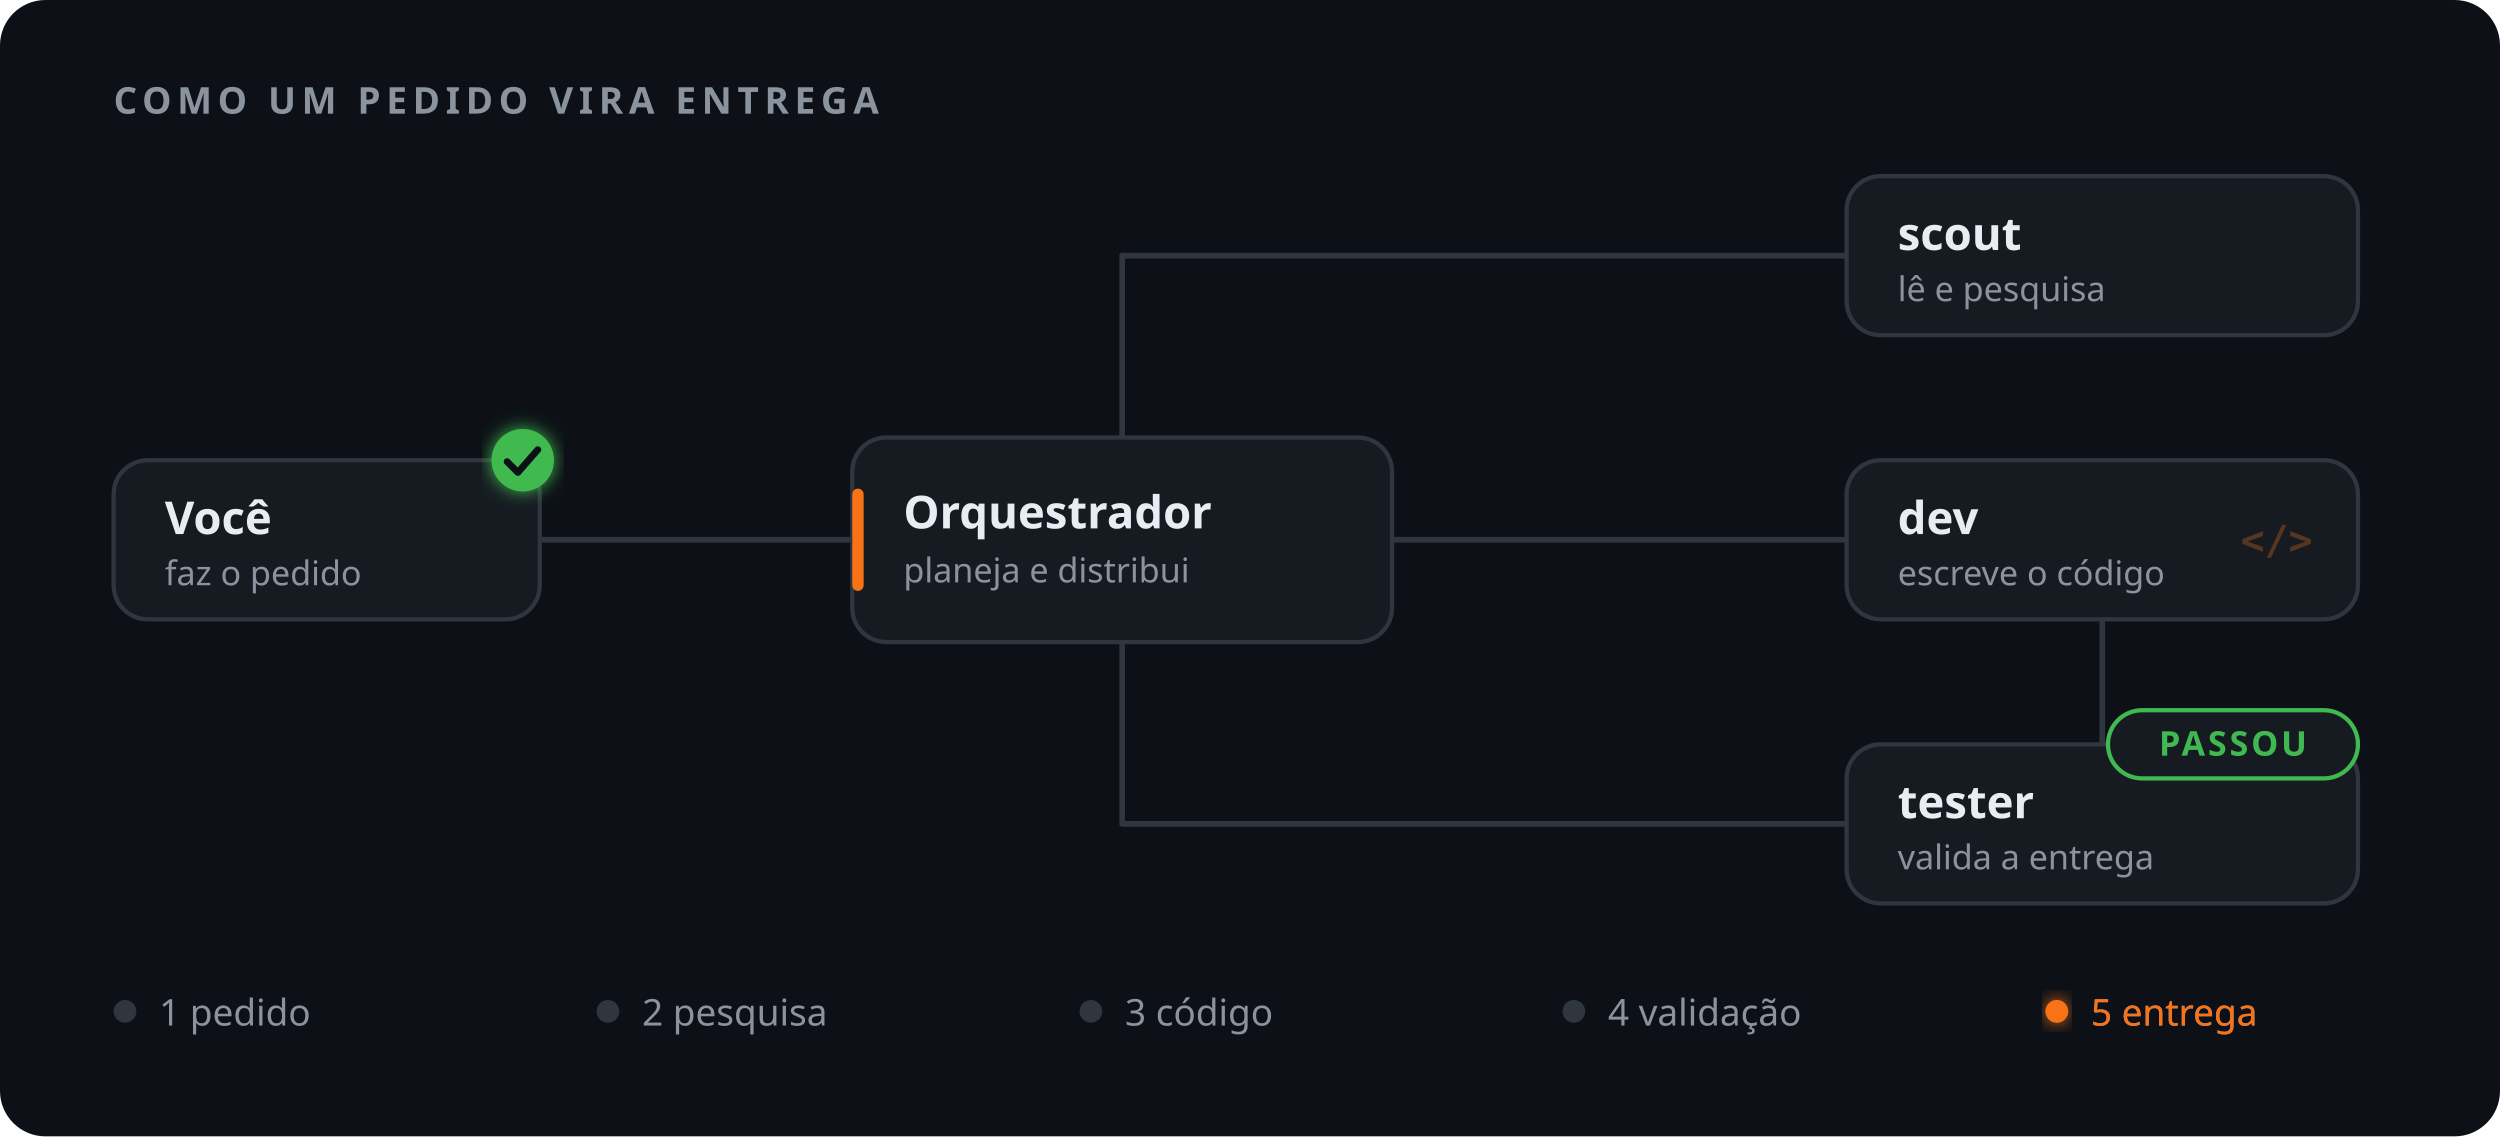
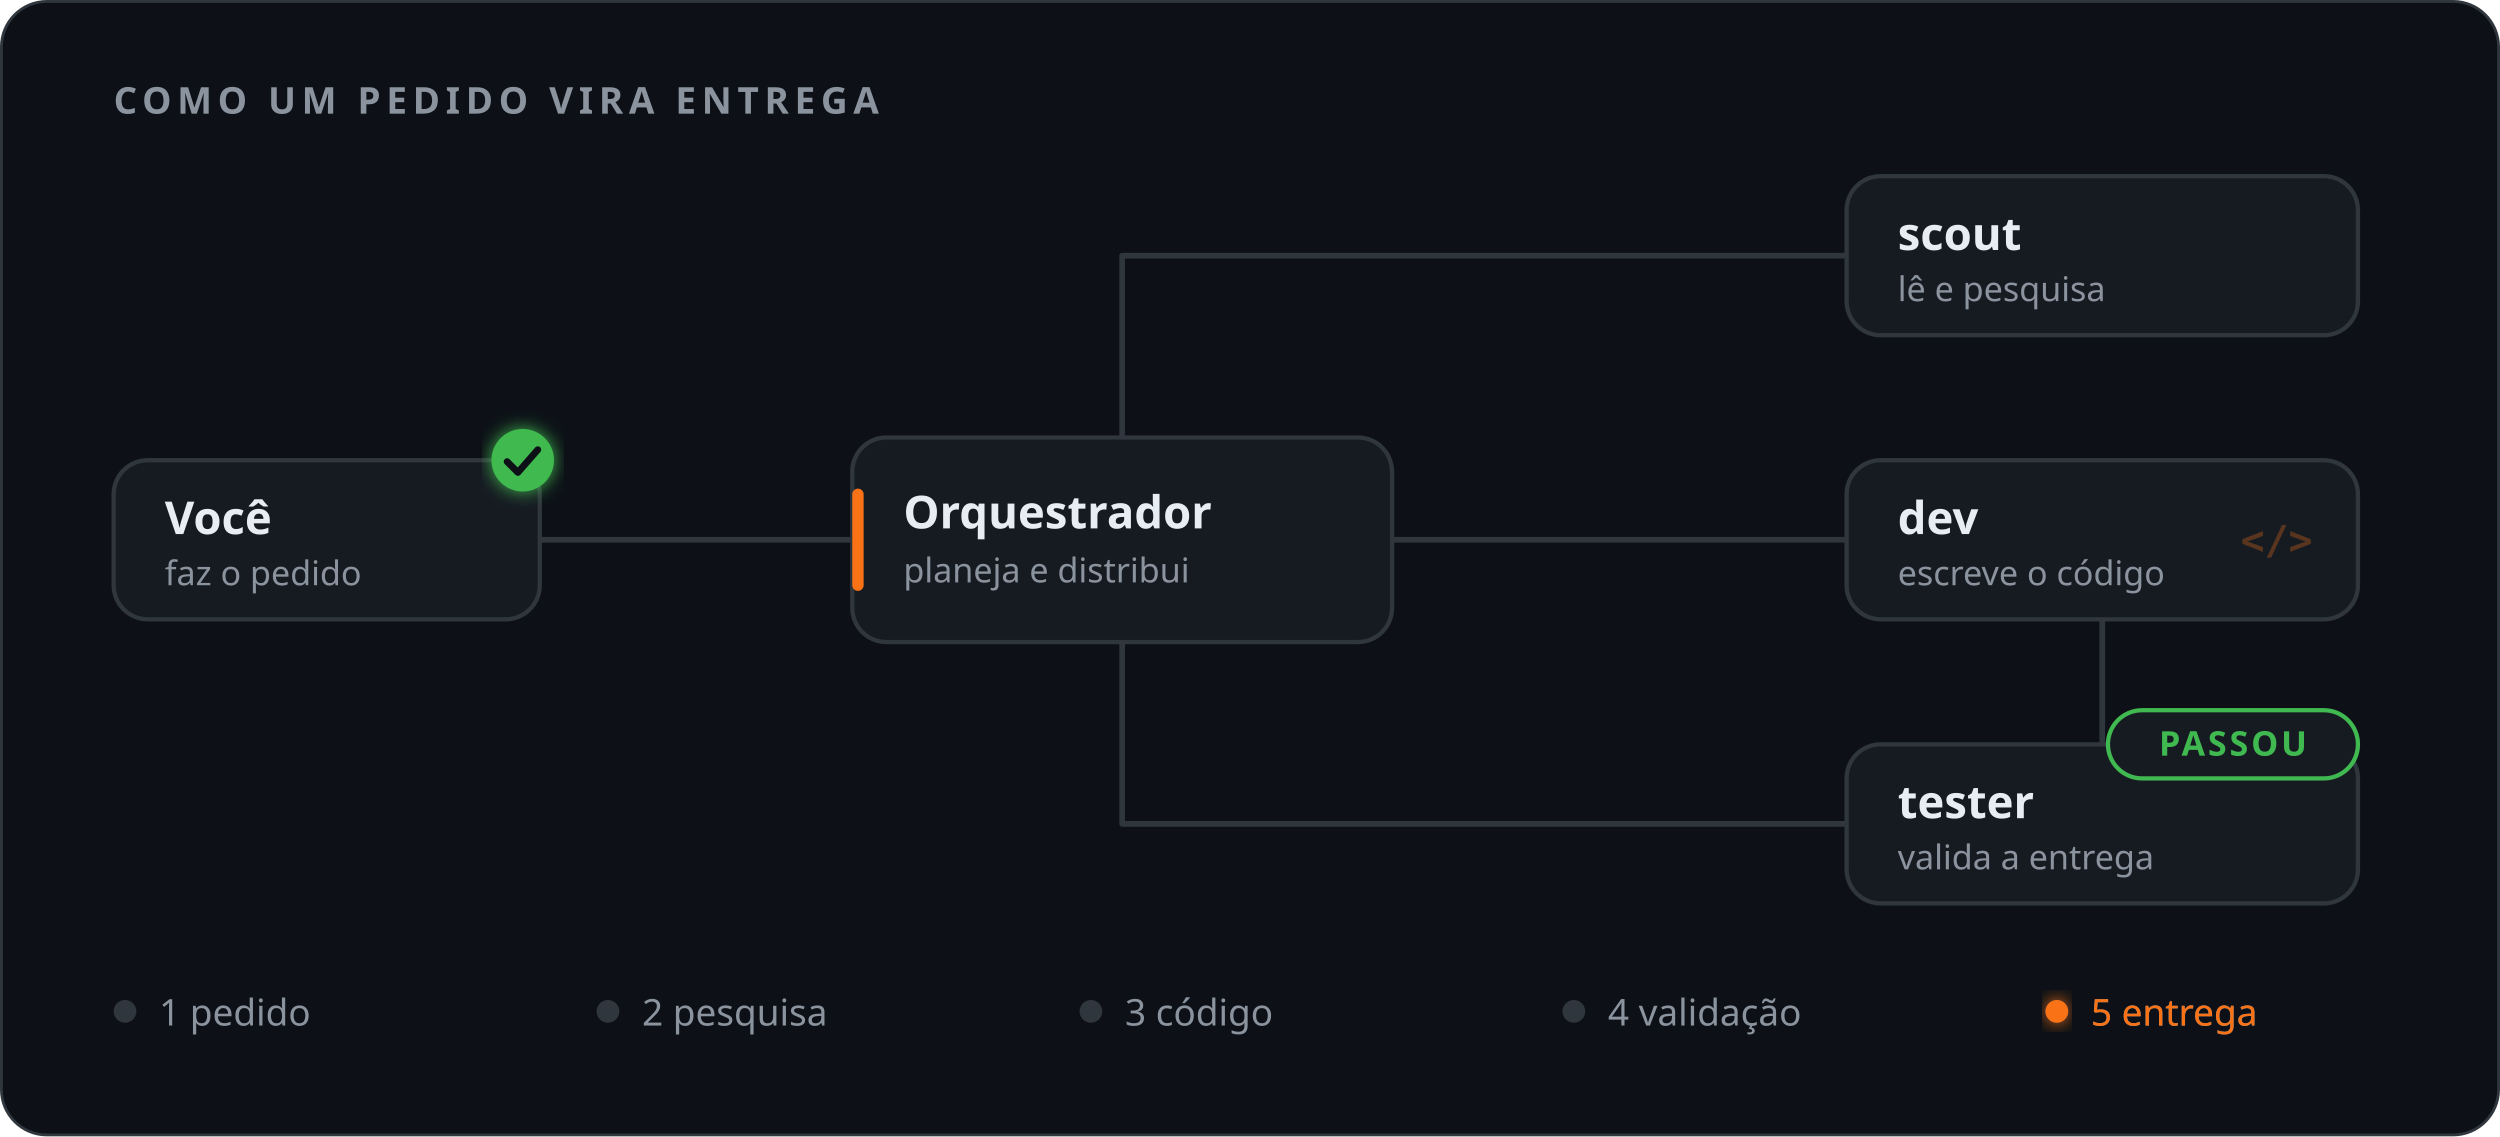
<svg xmlns="http://www.w3.org/2000/svg" width="880" height="400" viewBox="0 0 880 400" role="img" aria-label="Diagrama animado do fluxo: você faz o pedido ao orquestrador, que consulta o scout, passa a tarefa ao dev e envia ao tester. O tester reprova, o dev corrige, o tester aprova e a entrega volta para você.">
  <defs>
    <filter id="gr" x="-15%" y="-40%" width="130%" height="180%">
      <feGaussianBlur stdDeviation="3" result="b" />
      <feMerge>
        <feMergeNode in="b" />
        <feMergeNode in="SourceGraphic" />
      </feMerge>
    </filter>
    <filter id="gp" x="-400%" y="-400%" width="900%" height="900%">
      <feGaussianBlur stdDeviation="2.5" result="b" />
      <feMerge>
        <feMergeNode in="b" />
        <feMergeNode in="SourceGraphic" />
      </feMerge>
    </filter>
  </defs>
  <style>
.ti{font:600 13px -apple-system, BlinkMacSystemFont, 'Segoe UI', 'Noto Sans', Helvetica, Arial, sans-serif;letter-spacing:2px;fill:#8B949E}
.nm{font:700 16px -apple-system, BlinkMacSystemFont, 'Segoe UI', 'Noto Sans', Helvetica, Arial, sans-serif;fill:#E6EDF3}
.sb{font:12px -apple-system, BlinkMacSystemFont, 'Segoe UI', 'Noto Sans', Helvetica, Arial, sans-serif;fill:#8B949E}
.lb{font:600 11px ui-monospace, SFMono-Regular, 'SF Mono', Menlo, Consolas, 'DejaVu Sans Mono', monospace;paint-order:stroke;stroke:#0D1117;stroke-width:4px;stroke-linejoin:round}
.mn{font:12px ui-monospace, SFMono-Regular, 'SF Mono', Menlo, Consolas, 'DejaVu Sans Mono', monospace}
.a{animation-duration:14s;animation-timing-function:linear;animation-iteration-count:infinite}
.k1{animation-name:k1}
.k2{animation-name:k2}
.k3{animation-name:k3}
.k4{animation-name:k4}
.k5{animation-name:k5}
.k6{animation-name:k6}
.k7{animation-name:k7}
.k8{animation-name:k8}
.k9{animation-name:k9}
.k10{animation-name:k10}
.k11{animation-name:k11}
.k12{animation-name:k12}
.k13{animation-name:k13}
.k14{animation-name:k14}
.k15{animation-name:k15}
.k16{animation-name:k16}
.k17{animation-name:k17}
.k18{animation-name:k18}
.k19{animation-name:k19}
.k20{animation-name:k20}
.k21{animation-name:k21}
.k22{animation-name:k22}
.k23{animation-name:k23}
@keyframes k1{0%{opacity:0}0.714%{opacity:0}1.786%{opacity:1}7.143%{opacity:1}8.214%{opacity:0}88.214%{opacity:0}89.286%{opacity:1}95.714%{opacity:1}96.786%{opacity:0}100%{opacity:0}}
@keyframes k2{0%{opacity:0}8.929%{opacity:0}10%{opacity:1}26.429%{opacity:1}27.5%{opacity:0}83.929%{opacity:0}85%{opacity:1}89.286%{opacity:1}90.357%{opacity:0}100%{opacity:0}}
@keyframes k3{0%{opacity:0}16.786%{opacity:0}17.857%{opacity:1}22.143%{opacity:1}23.214%{opacity:0}100%{opacity:0}}
@keyframes k4{0%{opacity:0}32.143%{opacity:0}33.214%{opacity:1}42.143%{opacity:1}43.214%{opacity:0}62.857%{opacity:0}63.929%{opacity:1}68.571%{opacity:1}69.643%{opacity:0}100%{opacity:0}}
@keyframes k5{0%{opacity:0}45%{opacity:0}46.071%{opacity:1}57.857%{opacity:1}58.929%{opacity:0}70.357%{opacity:0}71.429%{opacity:1}79.286%{opacity:1}80.357%{opacity:0}100%{opacity:0}}
@keyframes k6{0%{opacity:0.3}31.786%{opacity:0.3}32.143%{opacity:1}33.929%{opacity:0.3}35.714%{opacity:1}37.5%{opacity:0.3}39.286%{opacity:1}41.071%{opacity:0.3}43.214%{opacity:0.3}62.5%{opacity:0.3}62.857%{opacity:1}64.643%{opacity:0.3}66.429%{opacity:1}68.214%{opacity:0.3}69.643%{opacity:0.3}100%{opacity:0.3}}
@keyframes k7{0%{opacity:0}88.571%{opacity:0}89.643%{opacity:1}95.714%{opacity:1}96.786%{opacity:0}100%{opacity:0}}
@keyframes k8{0%{opacity:0}50%{opacity:0}50.857%{opacity:1}57.143%{opacity:1}58%{opacity:0}100%{opacity:0}}
@keyframes k9{0%{opacity:0}71.429%{opacity:0}72.286%{opacity:1}78.571%{opacity:1}79.429%{opacity:0}100%{opacity:0}}
@keyframes k10{0%{transform:translate(190px,190px);opacity:0}0.714%{transform:translate(190px,190px);opacity:0}1.571%{transform:translate(200.154px,190px);opacity:1}9.143%{transform:translate(289.846px,190px);opacity:1}10%{transform:translate(300px,190px);opacity:0}100%{transform:translate(300px,190px);opacity:0}}
@keyframes k11{0%{transform:translate(395px,154px);opacity:0}11.429%{transform:translate(395px,154px);opacity:0}12.286%{transform:translate(395px,106.15px);opacity:1}12.575%{transform:translate(395px,90px);opacity:1}16.286%{transform:translate(602.15px,90px);opacity:1}17.143%{transform:translate(650px,90px);opacity:0}100%{transform:translate(650px,90px);opacity:0}}
@keyframes k12{0%{transform:translate(650px,90px);opacity:0}19.286%{transform:translate(650px,90px);opacity:0}20.143%{transform:translate(602.15px,90px);opacity:1}23.854%{transform:translate(395px,90px);opacity:1}24.143%{transform:translate(395px,106.15px);opacity:1}25%{transform:translate(395px,154px);opacity:0}100%{transform:translate(395px,154px);opacity:0}}
@keyframes k13{0%{transform:translate(490px,190px);opacity:0}26.429%{transform:translate(490px,190px);opacity:0}27.286%{transform:translate(511.333px,190px);opacity:1}32%{transform:translate(628.667px,190px);opacity:1}32.857%{transform:translate(650px,190px);opacity:0}100%{transform:translate(650px,190px);opacity:0}}
@keyframes k14{0%{transform:translate(740px,218px);opacity:0}40.714%{transform:translate(740px,218px);opacity:0}41.571%{transform:translate(740px,225.543px);opacity:1}44.857%{transform:translate(740px,254.457px);opacity:1}45.714%{transform:translate(740px,262px);opacity:0}100%{transform:translate(740px,262px);opacity:0}}
@keyframes k15{0%{transform:translate(740px,262px);opacity:0}57.5%{transform:translate(740px,262px);opacity:0}58.357%{transform:translate(740px,255.4px);opacity:1}62.357%{transform:translate(740px,224.6px);opacity:1}63.214%{transform:translate(740px,218px);opacity:0}100%{transform:translate(740px,218px);opacity:0}}
@keyframes k16{0%{transform:translate(740px,218px);opacity:0}64.643%{transform:translate(740px,218px);opacity:0}65.5%{transform:translate(740px,224.212px);opacity:1}69.857%{transform:translate(740px,255.788px);opacity:1}70.714%{transform:translate(740px,262px);opacity:0}100%{transform:translate(740px,262px);opacity:0}}
@keyframes k17{0%{transform:translate(650px,290px);opacity:0}78.929%{transform:translate(650px,290px);opacity:0}79.786%{transform:translate(602.15px,290px);opacity:1}83.496%{transform:translate(395px,290px);opacity:1}83.786%{transform:translate(395px,273.85px);opacity:1}84.643%{transform:translate(395px,226px);opacity:0}100%{transform:translate(395px,226px);opacity:0}}
@keyframes k18{0%{transform:translate(300px,190px);opacity:0}85%{transform:translate(300px,190px);opacity:0}85.857%{transform:translate(276px,190px);opacity:1}88.071%{transform:translate(214px,190px);opacity:1}88.929%{transform:translate(190px,190px);opacity:0}100%{transform:translate(190px,190px);opacity:0}}
@keyframes k19{0%{opacity:1}10%{opacity:1}10.714%{opacity:0}97.857%{opacity:0}100%{opacity:1}}
@keyframes k20{0%{opacity:0}10.714%{opacity:0}11.571%{opacity:1}24.286%{opacity:1}25.143%{opacity:0}100%{opacity:0}}
@keyframes k21{0%{opacity:0}25%{opacity:0}25.857%{opacity:1}38.571%{opacity:1}39.429%{opacity:0}100%{opacity:0}}
@keyframes k22{0%{opacity:0}39.286%{opacity:0}40.143%{opacity:1}77.857%{opacity:1}78.714%{opacity:0}100%{opacity:0}}
@keyframes k23{0%{opacity:0}78.571%{opacity:0}79.429%{opacity:1}96.429%{opacity:1}97.286%{opacity:0}100%{opacity:0}}
@media (prefers-reduced-motion: reduce){*{animation:none !important}}
</style>
-   <rect width="880" height="400" rx="16" fill="#0D1117" />
+   <rect x="0.5" y="0.5" width="879" height="399" rx="16" fill="#0D1117" stroke="#30363D" stroke-width="1" />
  <text class="ti" x="40" y="40">COMO UM PEDIDO VIRA ENTREGA</text>
  <path d="M190 190 H300" fill="none" stroke="#30363D" stroke-width="2" stroke-linejoin="round" />
  <path d="M395 154 V90 H650" fill="none" stroke="#30363D" stroke-width="2" stroke-linejoin="round" />
  <path d="M490 190 H650" fill="none" stroke="#30363D" stroke-width="2" stroke-linejoin="round" />
  <path d="M740 218 V262" fill="none" stroke="#30363D" stroke-width="2" stroke-linejoin="round" />
  <path d="M650 290 H395 V226" fill="none" stroke="#30363D" stroke-width="2" stroke-linejoin="round" />
  <rect x="40" y="162" width="150" height="56" rx="12" fill="#161B22" stroke="#30363D" stroke-width="1.5" />
  <text class="nm" x="58" y="188">Você</text>
  <text class="sb" x="58" y="206">faz o pedido</text>
  <rect x="300" y="154" width="190" height="72" rx="12" fill="#161B22" stroke="#30363D" stroke-width="1.5" />
  <text class="nm" x="318" y="186">Orquestrador</text>
  <text class="sb" x="318" y="205">planeja e distribui</text>
  <rect x="300" y="172" width="4" height="36" rx="2" fill="#F97316" />
  <rect x="650" y="62" width="180" height="56" rx="12" fill="#161B22" stroke="#30363D" stroke-width="1.5" />
  <text class="nm" x="668" y="88">scout</text>
  <text class="sb" x="668" y="106">lê e pesquisa</text>
  <rect x="650" y="162" width="180" height="56" rx="12" fill="#161B22" stroke="#30363D" stroke-width="1.5" />
  <text class="nm" x="668" y="188">dev</text>
  <text class="sb" x="668" y="206">escreve o código</text>
  <rect x="650" y="262" width="180" height="56" rx="12" fill="#161B22" stroke="#30363D" stroke-width="1.5" />
  <text class="nm" x="668" y="288">tester</text>
  <text class="sb" x="668" y="306">valida a entrega</text>
  <rect class="a k1" x="40" y="162" width="150" height="56" rx="12" fill="none" stroke="#F97316" stroke-width="2" filter="url(#gr)" opacity="0" />
  <rect class="a k2" x="300" y="154" width="190" height="72" rx="12" fill="none" stroke="#F97316" stroke-width="2" filter="url(#gr)" opacity="0" />
  <rect class="a k3" x="650" y="62" width="180" height="56" rx="12" fill="none" stroke="#F97316" stroke-width="2" filter="url(#gr)" opacity="0" />
  <rect class="a k4" x="650" y="162" width="180" height="56" rx="12" fill="none" stroke="#F97316" stroke-width="2" filter="url(#gr)" opacity="0" />
  <rect class="a k5" x="650" y="262" width="180" height="56" rx="12" fill="none" stroke="#F97316" stroke-width="2" filter="url(#gr)" opacity="0" />
  <text class="a k6" x="814" y="195" text-anchor="end" font-family="ui-monospace, SFMono-Regular, 'SF Mono', Menlo, Consolas, 'DejaVu Sans Mono', monospace" font-size="14" font-weight="700" fill="#F97316" opacity="0.3">&lt;/&gt;</text>
  <g class="a k7">
    <circle cx="184" cy="162" r="11" fill="#3FB950" filter="url(#gr)" />
    <path d="M178.5 162.5 l3.8 3.8 l7 -8" fill="none" stroke="#0D1117" stroke-width="2.4" stroke-linecap="round" stroke-linejoin="round" />
  </g>
  <g class="a k8" opacity="0">
    <rect x="742" y="250" width="88" height="24" rx="12" fill="#161B22" stroke="#F85149" stroke-width="1.5" />
    <text x="786" y="266" text-anchor="middle" font-family="-apple-system, BlinkMacSystemFont, 'Segoe UI', 'Noto Sans', Helvetica, Arial, sans-serif" font-size="12" font-weight="700" letter-spacing="1" fill="#F85149">FALHOU</text>
  </g>
  <g class="a k9" opacity="1">
    <rect x="742" y="250" width="88" height="24" rx="12" fill="#161B22" stroke="#3FB950" stroke-width="1.5" />
    <text x="786" y="266" text-anchor="middle" font-family="-apple-system, BlinkMacSystemFont, 'Segoe UI', 'Noto Sans', Helvetica, Arial, sans-serif" font-size="12" font-weight="700" letter-spacing="1" fill="#3FB950">PASSOU</text>
  </g>
  <g class="a k10" opacity="0">
    <circle r="5" fill="#F97316" filter="url(#gp)" />
    <text class="lb" x="0" y="-13" text-anchor="middle" fill="#F97316">pedido</text>
  </g>
  <g class="a k11" opacity="0">
    <circle r="5" fill="#F97316" filter="url(#gp)" />
    <text class="lb" x="0" y="-13" text-anchor="middle" fill="#F97316">buscar</text>
  </g>
  <g class="a k12" opacity="0">
    <circle r="5" fill="#58A6FF" filter="url(#gp)" />
    <text class="lb" x="0" y="-13" text-anchor="middle" fill="#58A6FF">resumo</text>
  </g>
  <g class="a k13" opacity="0">
    <circle r="5" fill="#F97316" filter="url(#gp)" />
    <text class="lb" x="0" y="-13" text-anchor="middle" fill="#F97316">tarefa</text>
  </g>
  <g class="a k14" opacity="0">
    <circle r="5" fill="#F97316" filter="url(#gp)" />
  </g>
  <g class="a k15" opacity="0">
    <circle r="5" fill="#F85149" filter="url(#gp)" />
    <text class="lb" x="13" y="4" fill="#F85149">corrigir</text>
  </g>
  <g class="a k16" opacity="0">
    <circle r="5" fill="#F97316" filter="url(#gp)" />
  </g>
  <g class="a k17" opacity="0">
    <circle r="5" fill="#3FB950" filter="url(#gp)" />
    <text class="lb" x="0" y="-13" text-anchor="middle" fill="#3FB950">entregue</text>
  </g>
  <g class="a k18" opacity="0">
    <circle r="5" fill="#3FB950" filter="url(#gp)" />
    <text class="lb" x="0" y="-13" text-anchor="middle" fill="#3FB950">entregue</text>
  </g>
  <g>
    <circle cx="44" cy="356" r="4" fill="#30363D" />
    <text class="sb" x="56" y="361" style="font-size:13px">1 pedido</text>
  </g>
  <g>
    <circle cx="214" cy="356" r="4" fill="#30363D" />
    <text class="sb" x="226" y="361" style="font-size:13px">2 pesquisa</text>
  </g>
  <g>
    <circle cx="384" cy="356" r="4" fill="#30363D" />
    <text class="sb" x="396" y="361" style="font-size:13px">3 código</text>
  </g>
  <g>
    <circle cx="554" cy="356" r="4" fill="#30363D" />
    <text class="sb" x="566" y="361" style="font-size:13px">4 validação</text>
  </g>
  <g>
    <circle cx="724" cy="356" r="4" fill="#30363D" />
    <text class="sb" x="736" y="361" style="font-size:13px">5 entrega</text>
  </g>
  <g class="a k19" opacity="0">
    <circle cx="44" cy="356" r="4" fill="#F97316" filter="url(#gr)" />
    <text class="sb" x="56" y="361" style="font-size:13px;fill:#F97316">1 pedido</text>
  </g>
  <g class="a k20" opacity="0">
    <circle cx="214" cy="356" r="4" fill="#F97316" filter="url(#gr)" />
    <text class="sb" x="226" y="361" style="font-size:13px;fill:#F97316">2 pesquisa</text>
  </g>
  <g class="a k21" opacity="0">
    <circle cx="384" cy="356" r="4" fill="#F97316" filter="url(#gr)" />
    <text class="sb" x="396" y="361" style="font-size:13px;fill:#F97316">3 código</text>
  </g>
  <g class="a k22" opacity="0">
    <circle cx="554" cy="356" r="4" fill="#F97316" filter="url(#gr)" />
    <text class="sb" x="566" y="361" style="font-size:13px;fill:#F97316">4 validação</text>
  </g>
  <g class="a k23" opacity="1">
    <circle cx="724" cy="356" r="4" fill="#F97316" filter="url(#gr)" />
    <text class="sb" x="736" y="361" style="font-size:13px;fill:#F97316">5 entrega</text>
  </g>
</svg>
